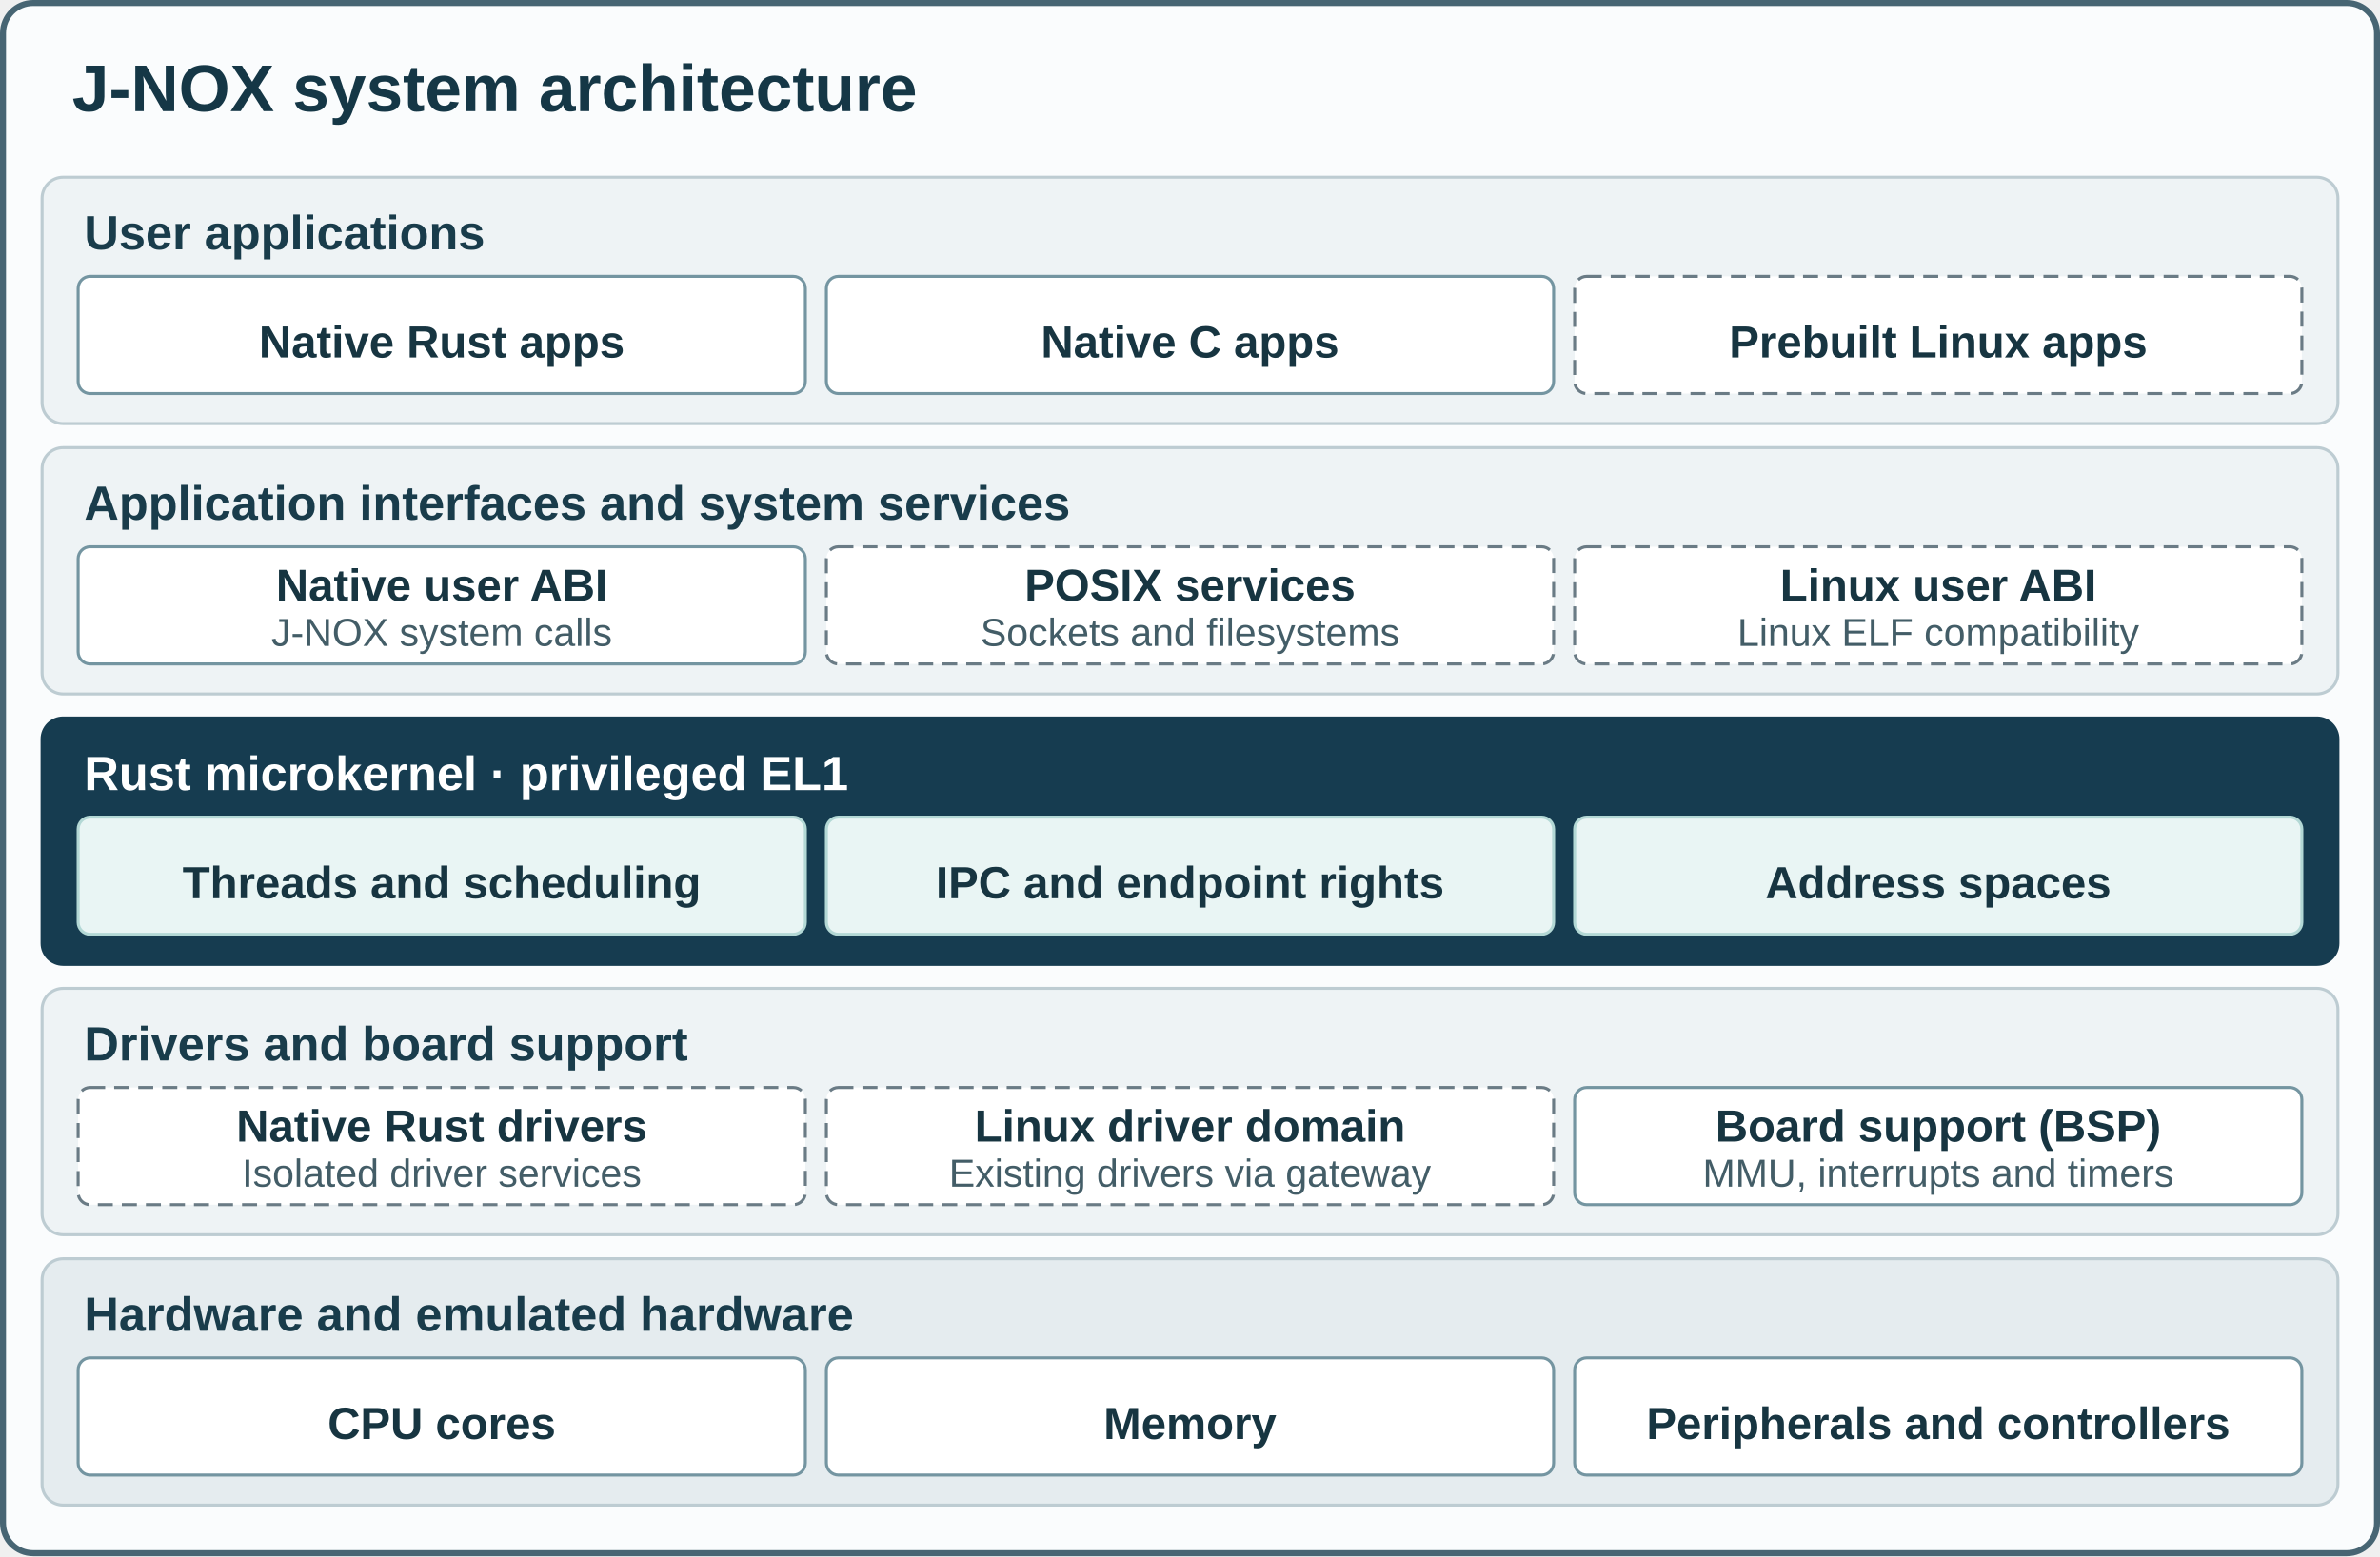
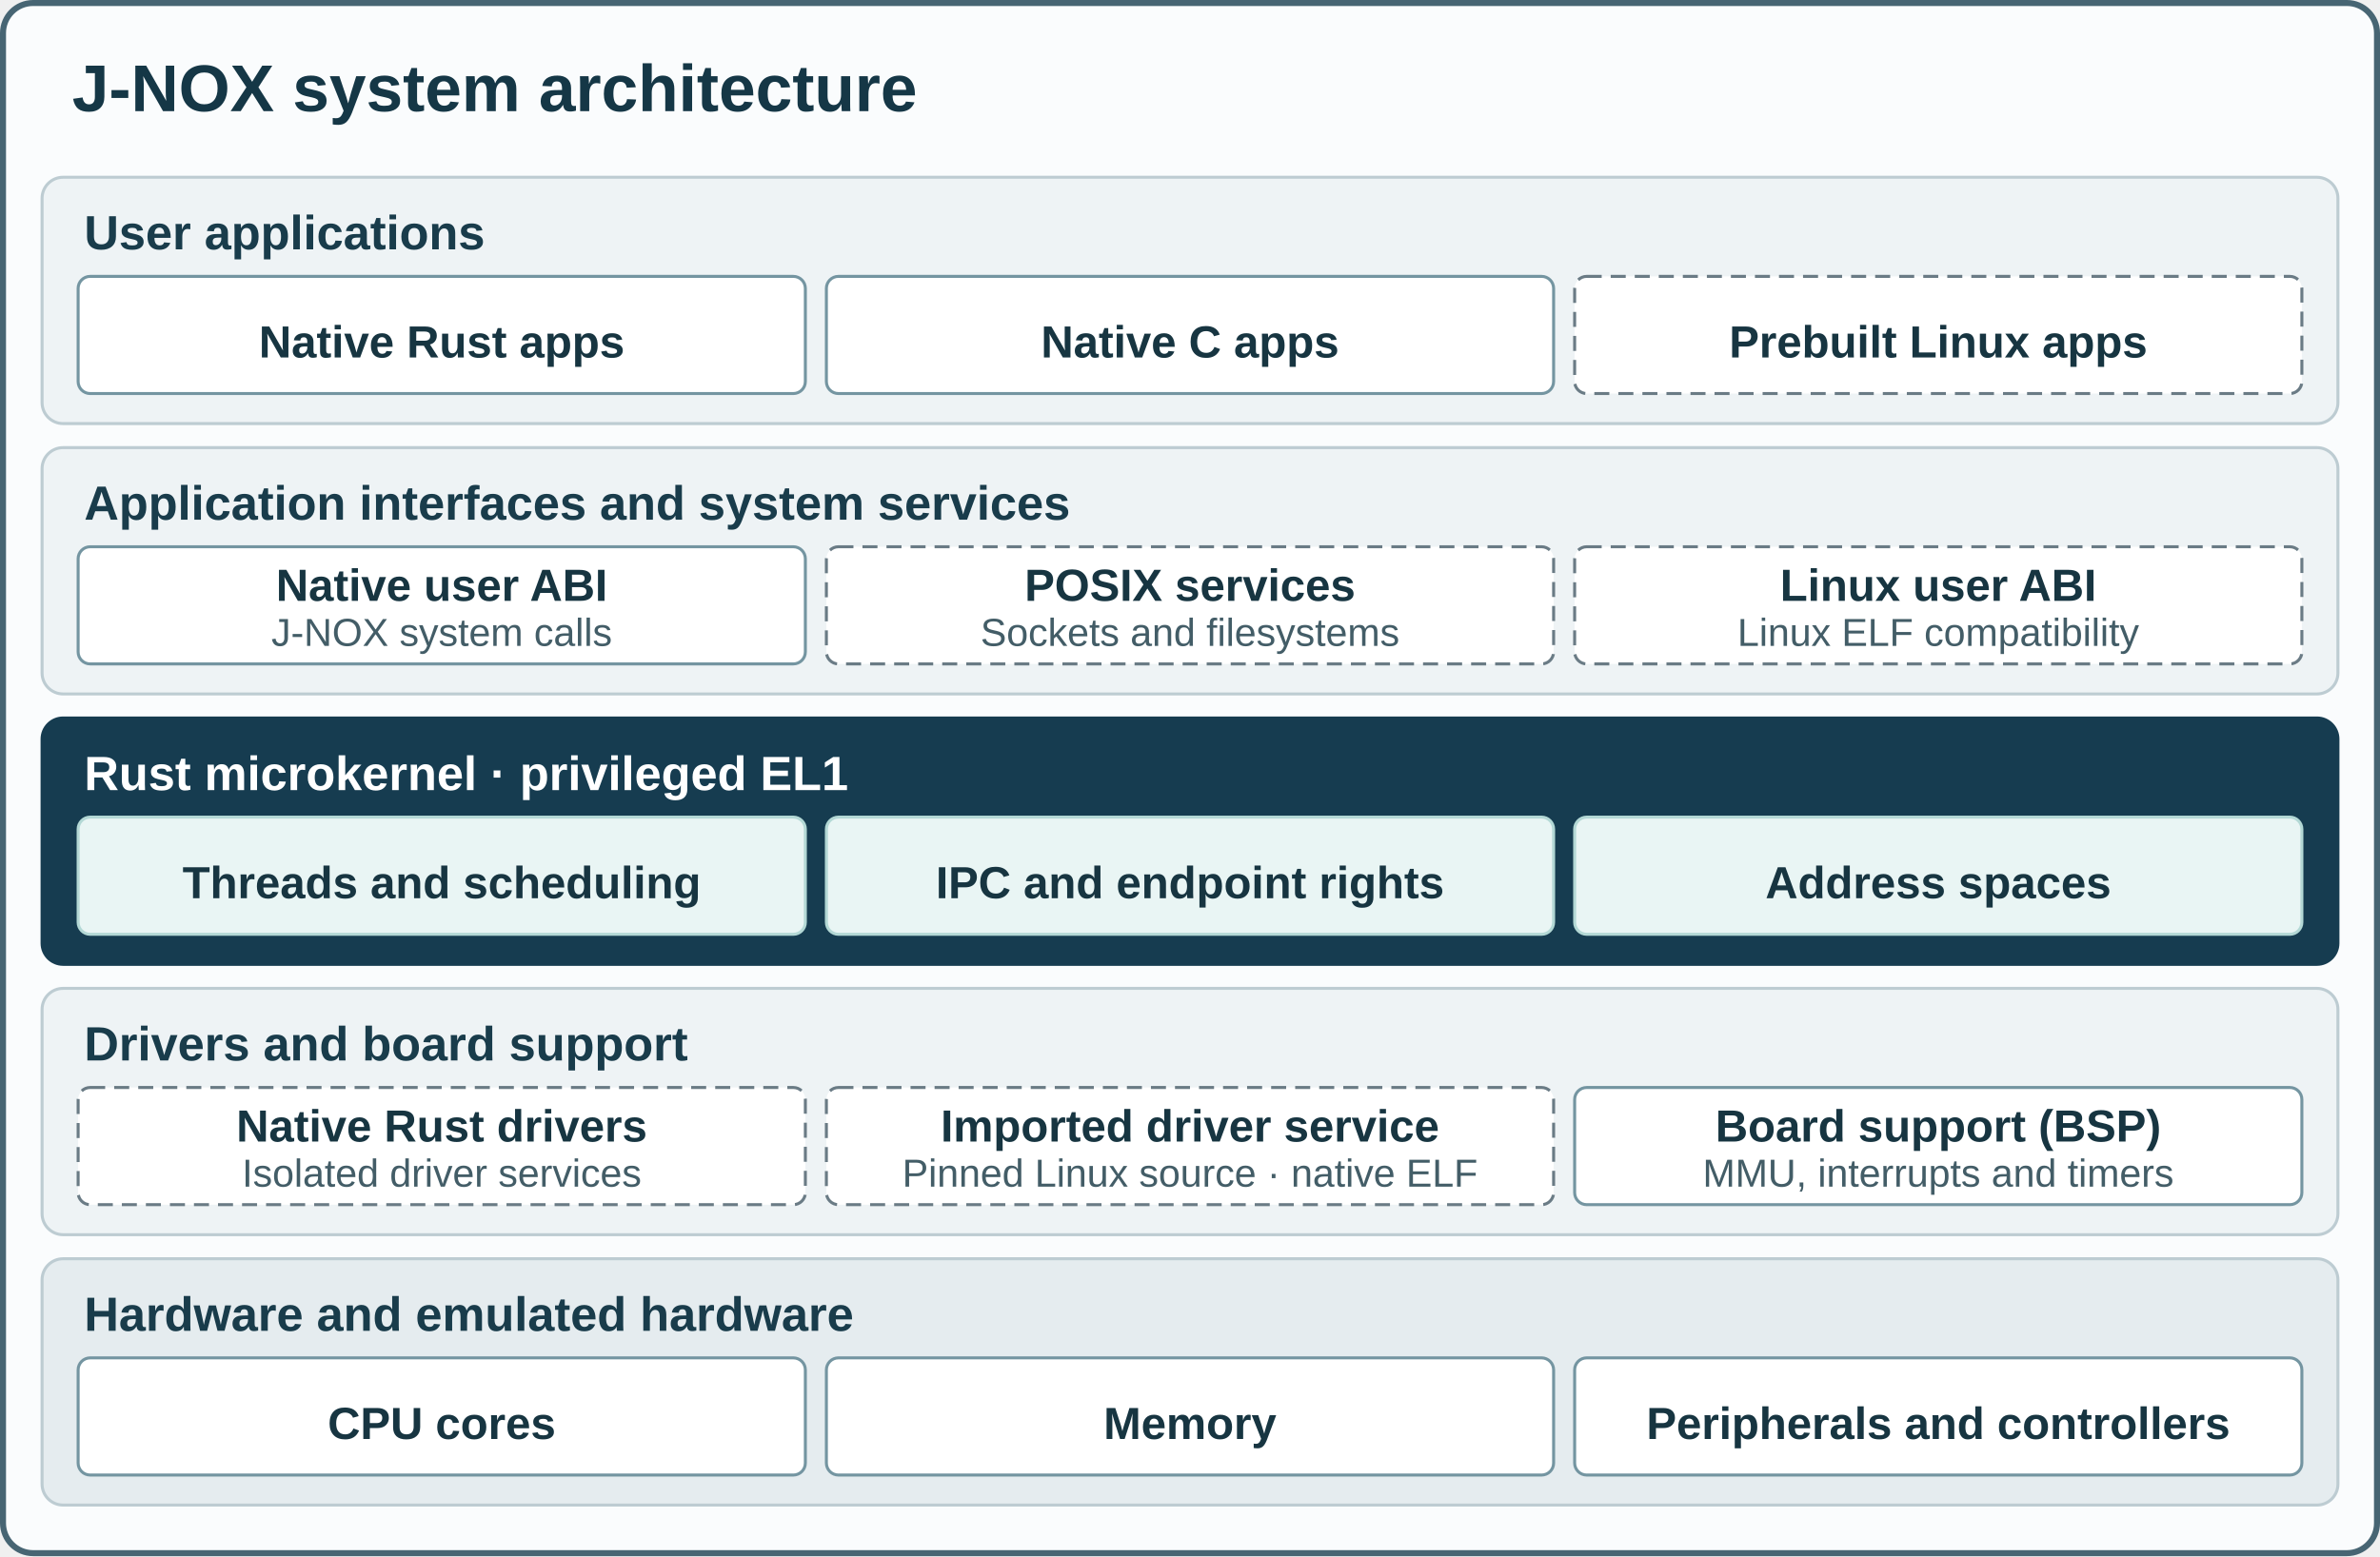
<svg xmlns="http://www.w3.org/2000/svg" xml:lang="en" viewBox="0 0 792 518" width="792" height="518" role="img" aria-labelledby="title desc">
  <style>
    text { font-family: "Segoe UI", "Malgun Gothic", "Apple SD Gothic Neo", Arial, sans-serif; }
    .platform { font-size: 22px; font-weight: 700; fill: #153746; }
    .layer-label { font-size: 16px; font-weight: 700; }
    .name, .detail { text-anchor: middle; }
    .name { font-size: 15px; font-weight: 600; fill: #173541; }
    .detail { font-size: 13px; fill: #435d67; }
  </style>
  <rect x="1" y="1" width="790" height="516" rx="10" fill="#fafcfd" stroke="#476573" stroke-width="2" />
  <text class="platform" x="24" y="37">J-NOX system architecture</text>
  <g class="layer" id="layer-1">
    <rect x="14" y="59" width="764" height="82" rx="7" fill="#eef3f5" stroke="#bdccd2" />
    <text class="layer-label" x="28" y="83" fill="#193c4b">User applications</text>
    <g class="component">
      <rect x="26" y="92" width="242" height="39" rx="4" fill="#ffffff" stroke="#7495a1" />
      <text class="name" x="147" y="119">Native Rust apps</text>
    </g>
    <g class="component">
      <rect x="275" y="92" width="242" height="39" rx="4" fill="#ffffff" stroke="#7495a1" />
      <text class="name" x="396" y="119">Native C apps</text>
    </g>
    <g class="component">
      <rect x="524" y="92" width="242" height="39" rx="4" fill="#ffffff" stroke="#6a7b85" stroke-dasharray="5 3" />
      <text class="name" x="645" y="119">Prebuilt Linux apps</text>
    </g>
  </g>
  <g class="layer" id="layer-2">
    <rect x="14" y="149" width="764" height="82" rx="7" fill="#eef3f5" stroke="#bdccd2" />
    <text class="layer-label" x="28" y="173" fill="#193c4b">Application interfaces and system services</text>
    <g class="component">
      <rect x="26" y="182" width="242" height="39" rx="4" fill="#ffffff" stroke="#7495a1" />
      <text class="name" x="147" y="200">Native user ABI</text>
      <text class="detail" x="147" y="215">J-NOX system calls</text>
    </g>
    <g class="component">
      <rect x="275" y="182" width="242" height="39" rx="4" fill="#ffffff" stroke="#6a7b85" stroke-dasharray="5 3" />
      <text class="name" x="396" y="200">POSIX services</text>
      <text class="detail" x="396" y="215">Sockets and filesystems</text>
    </g>
    <g class="component">
      <rect x="524" y="182" width="242" height="39" rx="4" fill="#ffffff" stroke="#6a7b85" stroke-dasharray="5 3" />
      <text class="name" x="645" y="200">Linux user ABI</text>
      <text class="detail" x="645" y="215">Linux ELF compatibility</text>
    </g>
  </g>
  <g class="layer" id="layer-3">
    <rect x="14" y="239" width="764" height="82" rx="7" fill="#163c50" stroke="#163c50" />
    <text class="layer-label" x="28" y="263" fill="#ffffff">Rust microkernel · privileged EL1</text>
    <g class="component">
      <rect x="26" y="272" width="242" height="39" rx="4" fill="#e9f5f4" stroke="#b3d8d5" />
      <text class="name" x="147" y="299">Threads and scheduling</text>
    </g>
    <g class="component">
      <rect x="275" y="272" width="242" height="39" rx="4" fill="#e9f5f4" stroke="#b3d8d5" />
      <text class="name" x="396" y="299">IPC and endpoint rights</text>
    </g>
    <g class="component">
      <rect x="524" y="272" width="242" height="39" rx="4" fill="#e9f5f4" stroke="#b3d8d5" />
      <text class="name" x="645" y="299">Address spaces</text>
    </g>
  </g>
  <g class="layer" id="layer-4">
    <rect x="14" y="329" width="764" height="82" rx="7" fill="#eef3f5" stroke="#bdccd2" />
    <text class="layer-label" x="28" y="353" fill="#193c4b">Drivers and board support</text>
    <g class="component">
      <rect x="26" y="362" width="242" height="39" rx="4" fill="#ffffff" stroke="#6a7b85" stroke-dasharray="5 3" />
      <text class="name" x="147" y="380">Native Rust drivers</text>
      <text class="detail" x="147" y="395">Isolated driver services</text>
    </g>
    <g class="component">
      <rect x="275" y="362" width="242" height="39" rx="4" fill="#ffffff" stroke="#6a7b85" stroke-dasharray="5 3" />
-       <text class="name" x="396" y="380">Linux driver domain</text>
-       <text class="detail" x="396" y="395">Existing drivers via gateway</text>
+       <text class="name" x="396" y="380">Imported driver service</text>
+       <text class="detail" x="396" y="395">Pinned Linux source · native ELF</text>
    </g>
    <g class="component">
      <rect x="524" y="362" width="242" height="39" rx="4" fill="#ffffff" stroke="#7495a1" />
      <text class="name" x="645" y="380">Board support (BSP)</text>
      <text class="detail" x="645" y="395">MMU, interrupts and timers</text>
    </g>
  </g>
  <g class="layer" id="layer-5">
    <rect x="14" y="419" width="764" height="82" rx="7" fill="#e5ecef" stroke="#bdccd2" />
    <text class="layer-label" x="28" y="443" fill="#193c4b">Hardware and emulated hardware</text>
    <g class="component">
      <rect x="26" y="452" width="242" height="39" rx="4" fill="#ffffff" stroke="#7495a1" />
      <text class="name" x="147" y="479">CPU cores</text>
    </g>
    <g class="component">
      <rect x="275" y="452" width="242" height="39" rx="4" fill="#ffffff" stroke="#7495a1" />
      <text class="name" x="396" y="479">Memory</text>
    </g>
    <g class="component">
      <rect x="524" y="452" width="242" height="39" rx="4" fill="#ffffff" stroke="#7495a1" />
      <text class="name" x="645" y="479">Peripherals and controllers</text>
    </g>
  </g>
</svg>
